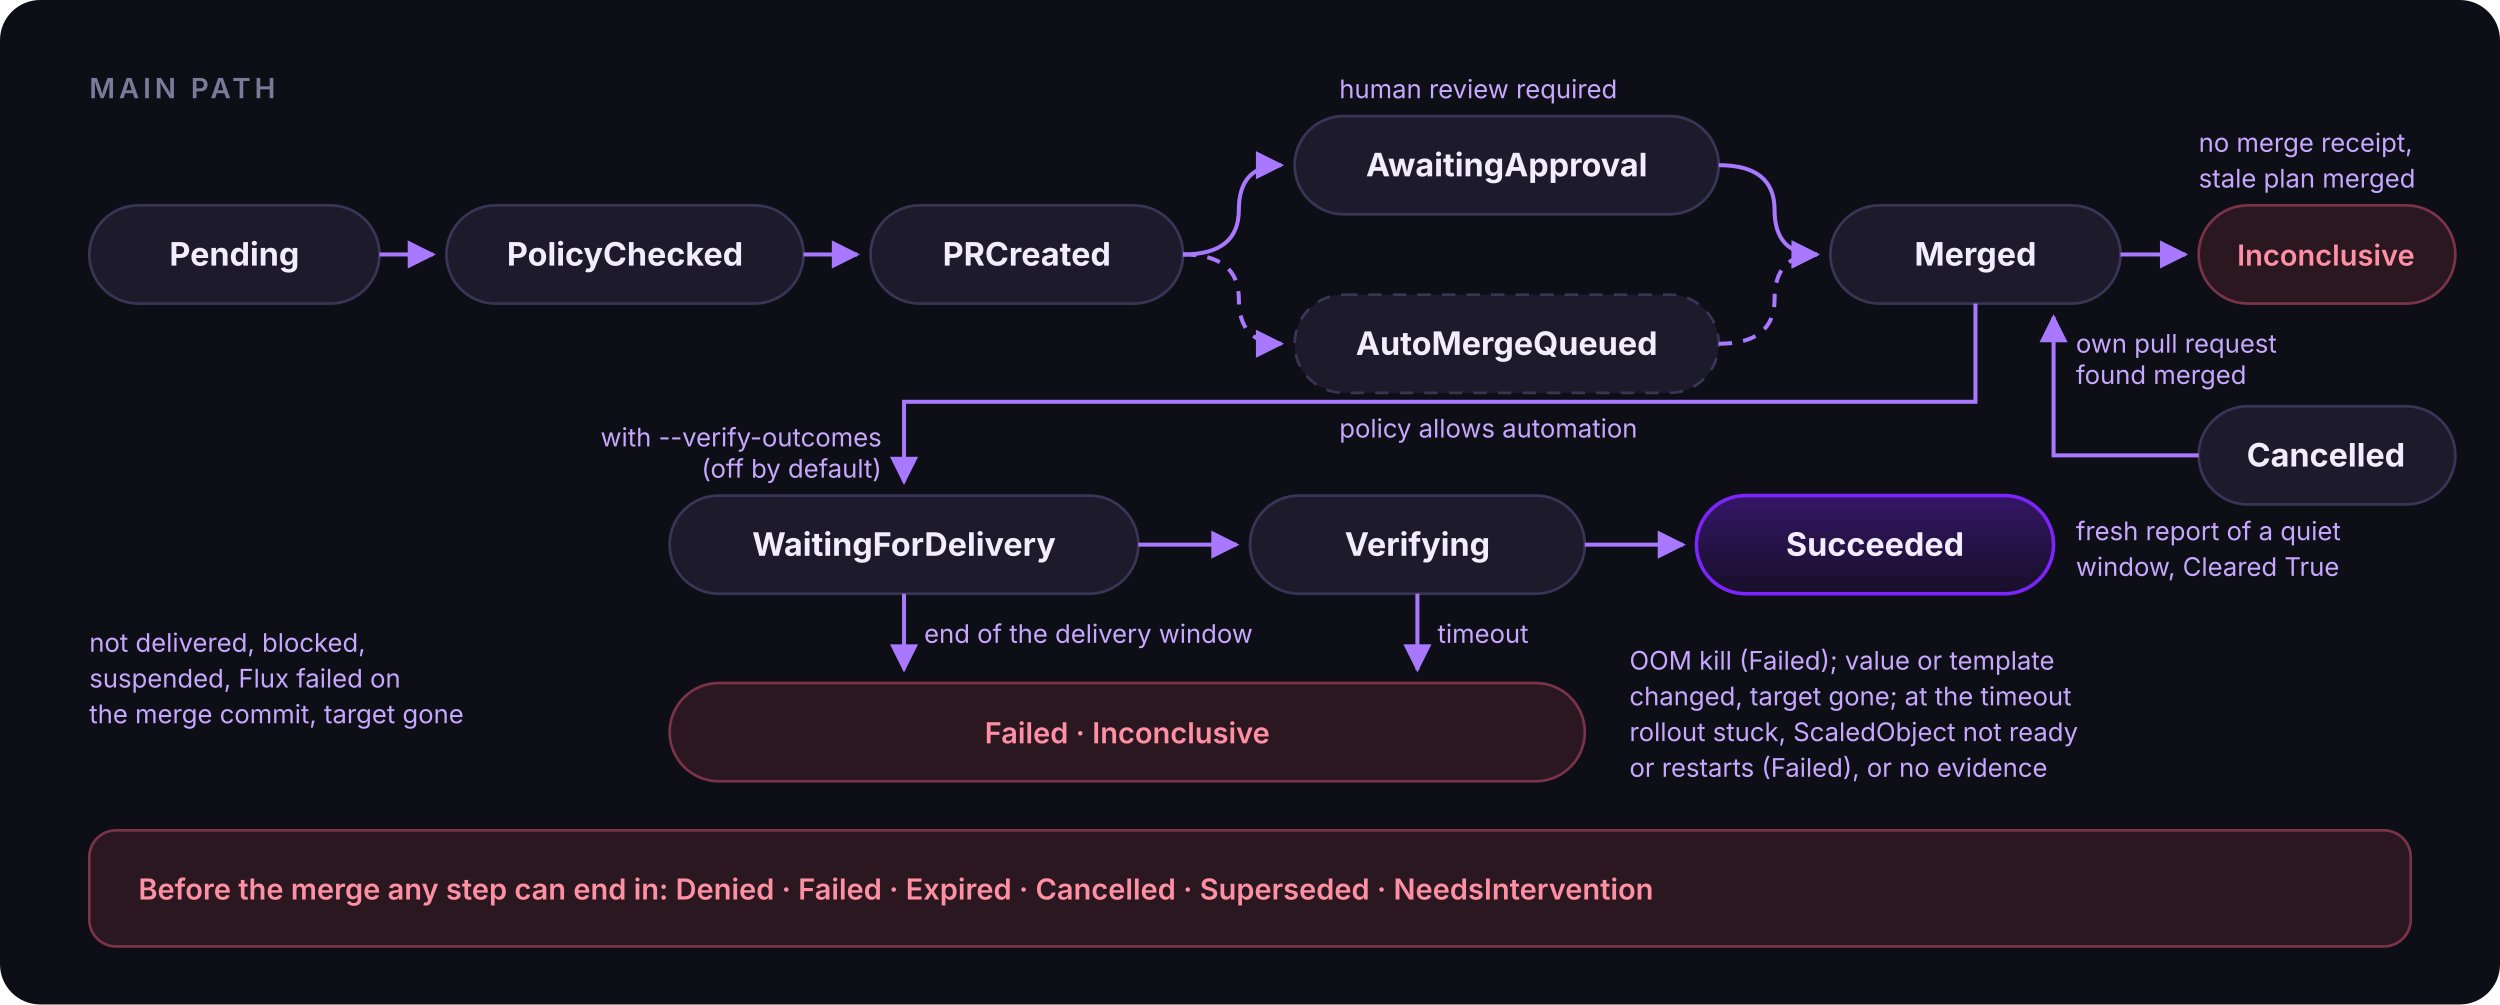
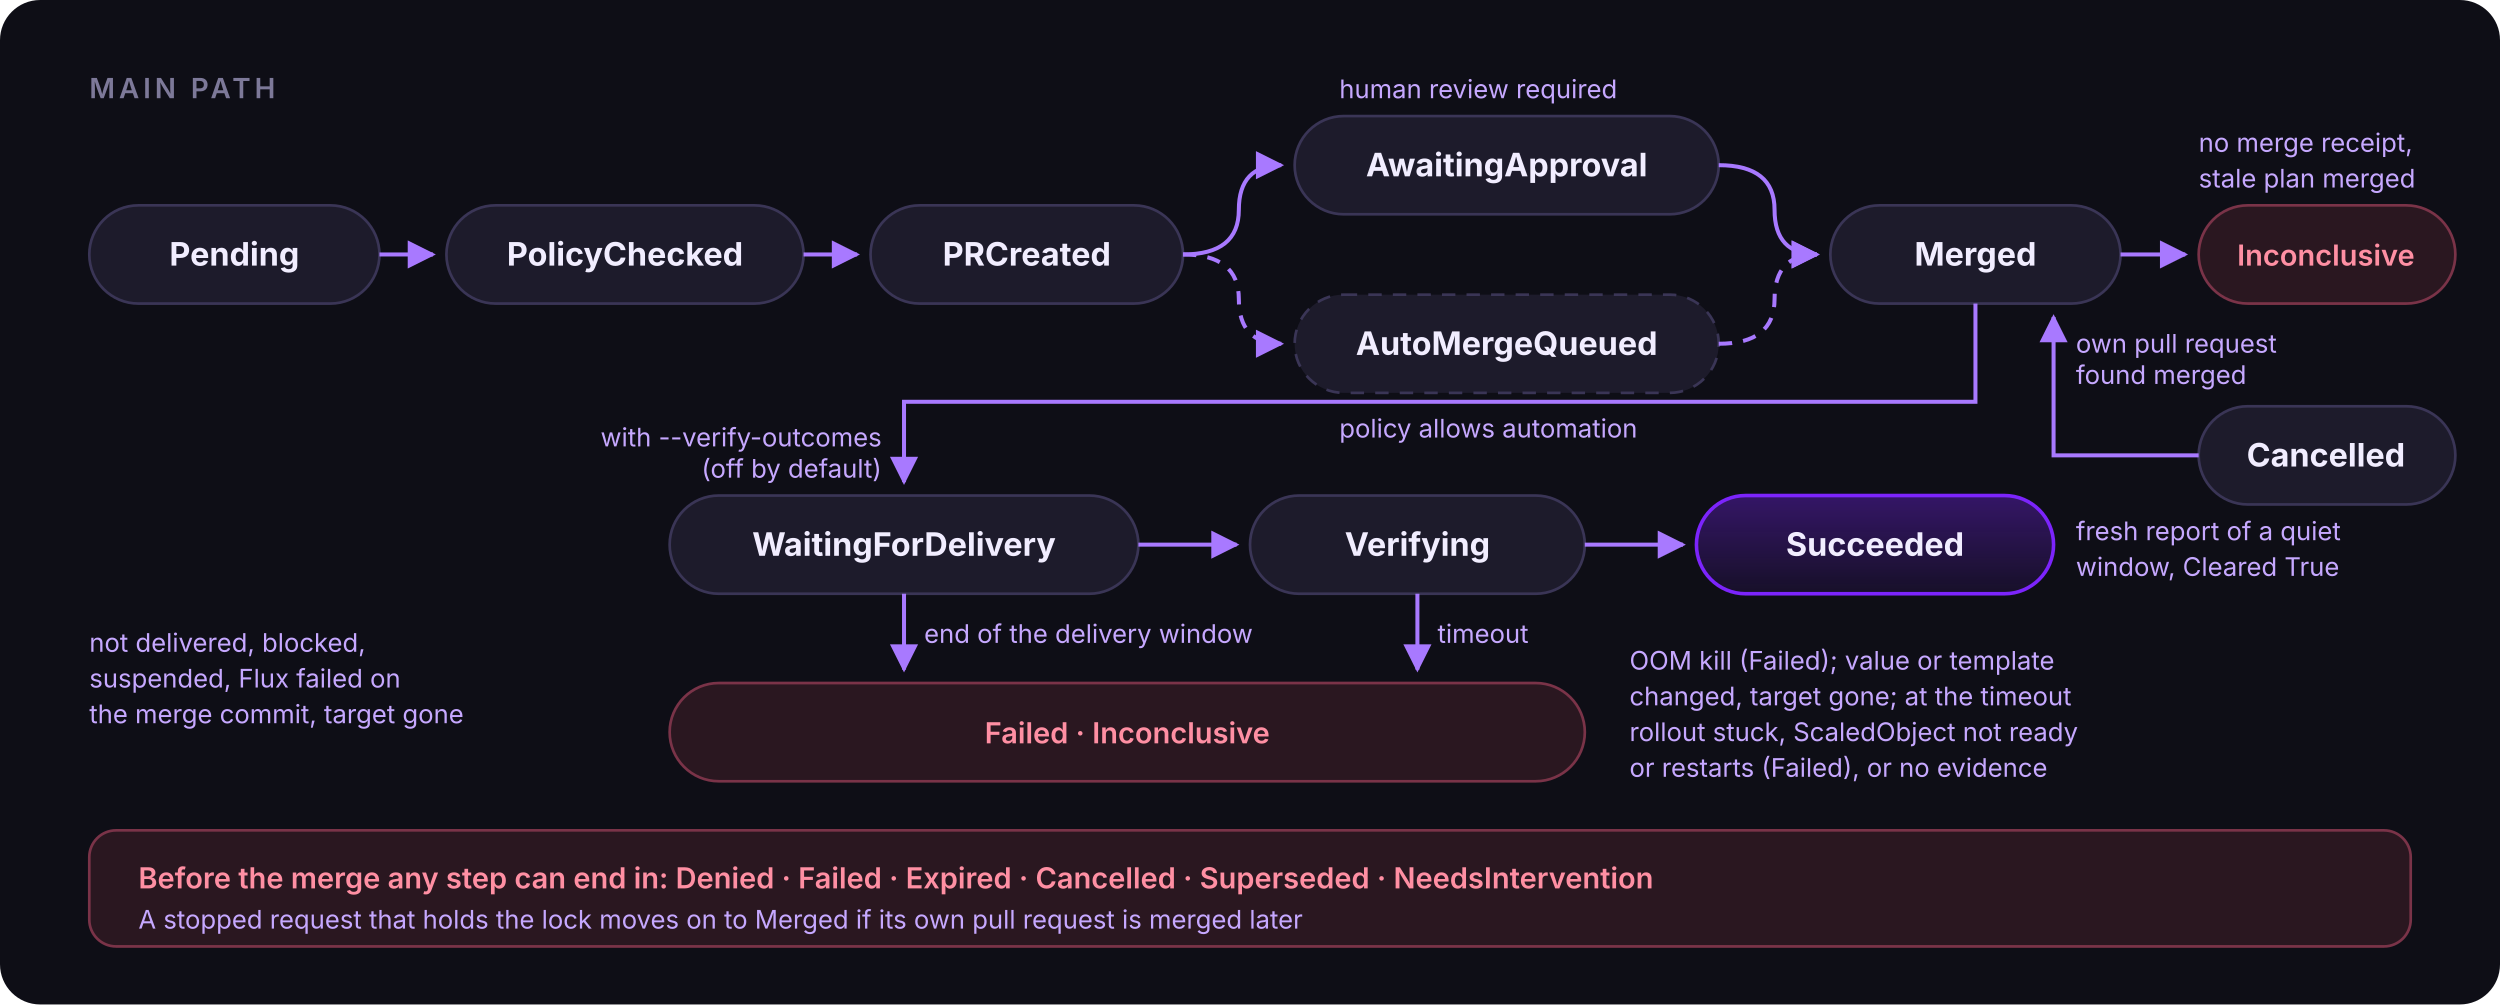
<svg xmlns="http://www.w3.org/2000/svg" viewBox="0 0 1120 450" role="img" aria-labelledby="t d" font-family="Inter, 'Segoe UI', system-ui, -apple-system, sans-serif">
  <defs>
    <marker id="a" viewBox="0 0 10 10" refX="9" refY="5" markerWidth="7" markerHeight="7" orient="auto-start-reverse">
      <path d="M0 0 10 5 0 10z" fill="#a879ff" />
    </marker>
    <linearGradient id="glow" x1="0" y1="0" x2="0" y2="1">
      <stop offset="0" stop-color="#7c24fc" stop-opacity=".35" />
      <stop offset="1" stop-color="#7c24fc" stop-opacity=".08" />
    </linearGradient>
    <style>
      .box{fill:#1d1b2b;stroke:#3a3556;stroke-width:1.2}
      .key{fill:url(#glow);stroke:#7c24fc;stroke-width:1.6}
      .ext{fill:#16222a;stroke:#2f5d63;stroke-width:1.2}
      .h{fill:#f1edff;font-size:14.5px;font-weight:650}
      .s{fill:#a9a4c4;font-size:12px}
      .f{stroke:#a879ff;stroke-width:1.8;fill:none}
      .lbl{fill:#c6a8ff;font-size:11.5px}
      .lanet{fill:#7d7999;font-size:12.5px;font-weight:600;letter-spacing:.14em}
      .bad{fill:#2a1720;stroke:#7a3348;stroke-width:1.2}
      .badt{fill:#ff8fa3;font-size:13px;font-weight:600}
      .plan{stroke-dasharray:6 5}
    </style>
  </defs>
  <rect width="1120" height="450" rx="18" fill="#0e0e16" />
  <text class="lanet" x="40" y="44">MAIN PATH</text>
  <rect class="box" x="40" y="92" width="130" height="44" rx="22" />
  <text class="h" x="105" y="119" text-anchor="middle">Pending</text>
  <rect class="box" x="200" y="92" width="160" height="44" rx="22" />
  <text class="h" x="280" y="119" text-anchor="middle">PolicyChecked</text>
  <rect class="box" x="390" y="92" width="140" height="44" rx="22" />
  <text class="h" x="460" y="119" text-anchor="middle">PRCreated</text>
  <rect class="box" x="580" y="52" width="190" height="44" rx="22" />
  <text class="h" x="675" y="79" text-anchor="middle">AwaitingApproval</text>
  <rect class="box plan" x="580" y="132" width="190" height="44" rx="22" />
  <text class="h" x="675" y="159" text-anchor="middle">AutoMergeQueued</text>
  <rect class="box" x="820" y="92" width="130" height="44" rx="22" />
  <text class="h" x="885" y="119" text-anchor="middle">Merged</text>
  <rect class="bad" x="985" y="92" width="115" height="44" rx="22" />
  <text class="badt" x="1042" y="119" text-anchor="middle">Inconclusive</text>
  <path class="f" d="M950 114H979" marker-end="url(#a)" />
  <rect class="box" x="985" y="182" width="115" height="44" rx="22" />
  <text class="h" x="1042" y="209" text-anchor="middle">Cancelled</text>
  <path class="f" d="M985 204H920V142" marker-end="url(#a)" />
  <text class="lbl" x="930" y="158">own pull request</text>
  <text class="lbl" x="930" y="172">found merged</text>
  <text class="lbl" x="985" y="68">no merge receipt,</text>
  <text class="lbl" x="985" y="84">stale plan merged</text>
  <rect class="box" x="300" y="222" width="210" height="44" rx="22" />
  <text class="h" x="405" y="249" text-anchor="middle">WaitingForDelivery</text>
  <rect class="box" x="560" y="222" width="150" height="44" rx="22" />
  <text class="h" x="635" y="249" text-anchor="middle">Verifying</text>
  <rect class="key" x="760" y="222" width="160" height="44" rx="22" />
  <text class="h" x="840" y="249" text-anchor="middle">Succeeded</text>
  <path class="f" d="M170 114H194" marker-end="url(#a)" />
  <path class="f" d="M360 114H384" marker-end="url(#a)" />
  <path class="f" d="M530 114Q555 114 555 94T574 74" marker-end="url(#a)" />
  <path class="f plan" d="M530 114Q555 114 555 134T574 154" marker-end="url(#a)" />
  <text class="lbl" x="600" y="44">human review required</text>
  <text class="lbl" x="600" y="196">policy allows automation</text>
  <path class="f" d="M770 74Q795 74 795 94T814 114" marker-end="url(#a)" />
  <path class="f plan" d="M770 154Q795 154 795 134T814 114" marker-end="url(#a)" />
  <path class="f" d="M885 136V180H405V216" marker-end="url(#a)" />
  <text class="lbl" x="395" y="200" text-anchor="end">with --verify-outcomes</text>
  <text class="lbl" x="395" y="214" text-anchor="end">(off by default)</text>
  <path class="f" d="M510 244H554" marker-end="url(#a)" />
  <path class="f" d="M710 244H754" marker-end="url(#a)" />
  <text class="lbl" x="930" y="242">fresh report of a quiet</text>
  <text class="lbl" x="930" y="258">window, Cleared True</text>
  <text class="lbl" x="414" y="288">end of the delivery window</text>
  <text class="lbl" x="644" y="288">timeout</text>
  <rect class="bad" x="300" y="306" width="410" height="44" rx="22" />
  <text class="badt" x="505" y="333" text-anchor="middle">Failed · Inconclusive</text>
  <path class="f" d="M405 266V300" marker-end="url(#a)" />
  <path class="f" d="M635 266V300" marker-end="url(#a)" />
  <text class="lbl" x="40" y="292">not delivered, blocked,</text>
  <text class="lbl" x="40" y="308">suspended, Flux failed on</text>
  <text class="lbl" x="40" y="324">the merge commit, target gone</text>
  <text class="lbl" x="730" y="300">OOM kill (Failed); value or template</text>
  <text class="lbl" x="730" y="316">changed, target gone; at the timeout</text>
  <text class="lbl" x="730" y="332">rollout stuck, ScaledObject not ready</text>
  <text class="lbl" x="730" y="348">or restarts (Failed), or no evidence</text>
  <rect class="bad" x="40" y="372" width="1040" height="52" rx="12" />
-   <text class="badt" x="62" y="403">Before the merge any step can end in: Denied · Failed · Expired · Cancelled · Superseded · NeedsIntervention</text>
+   <text class="badt" x="62" y="398">Before the merge any step can end in: Denied · Failed · Expired · Cancelled · Superseded · NeedsIntervention</text>
+   <text class="lbl" x="62" y="416">A stopped request that holds the lock moves on to Merged if its own pull request is merged later</text>
</svg>
